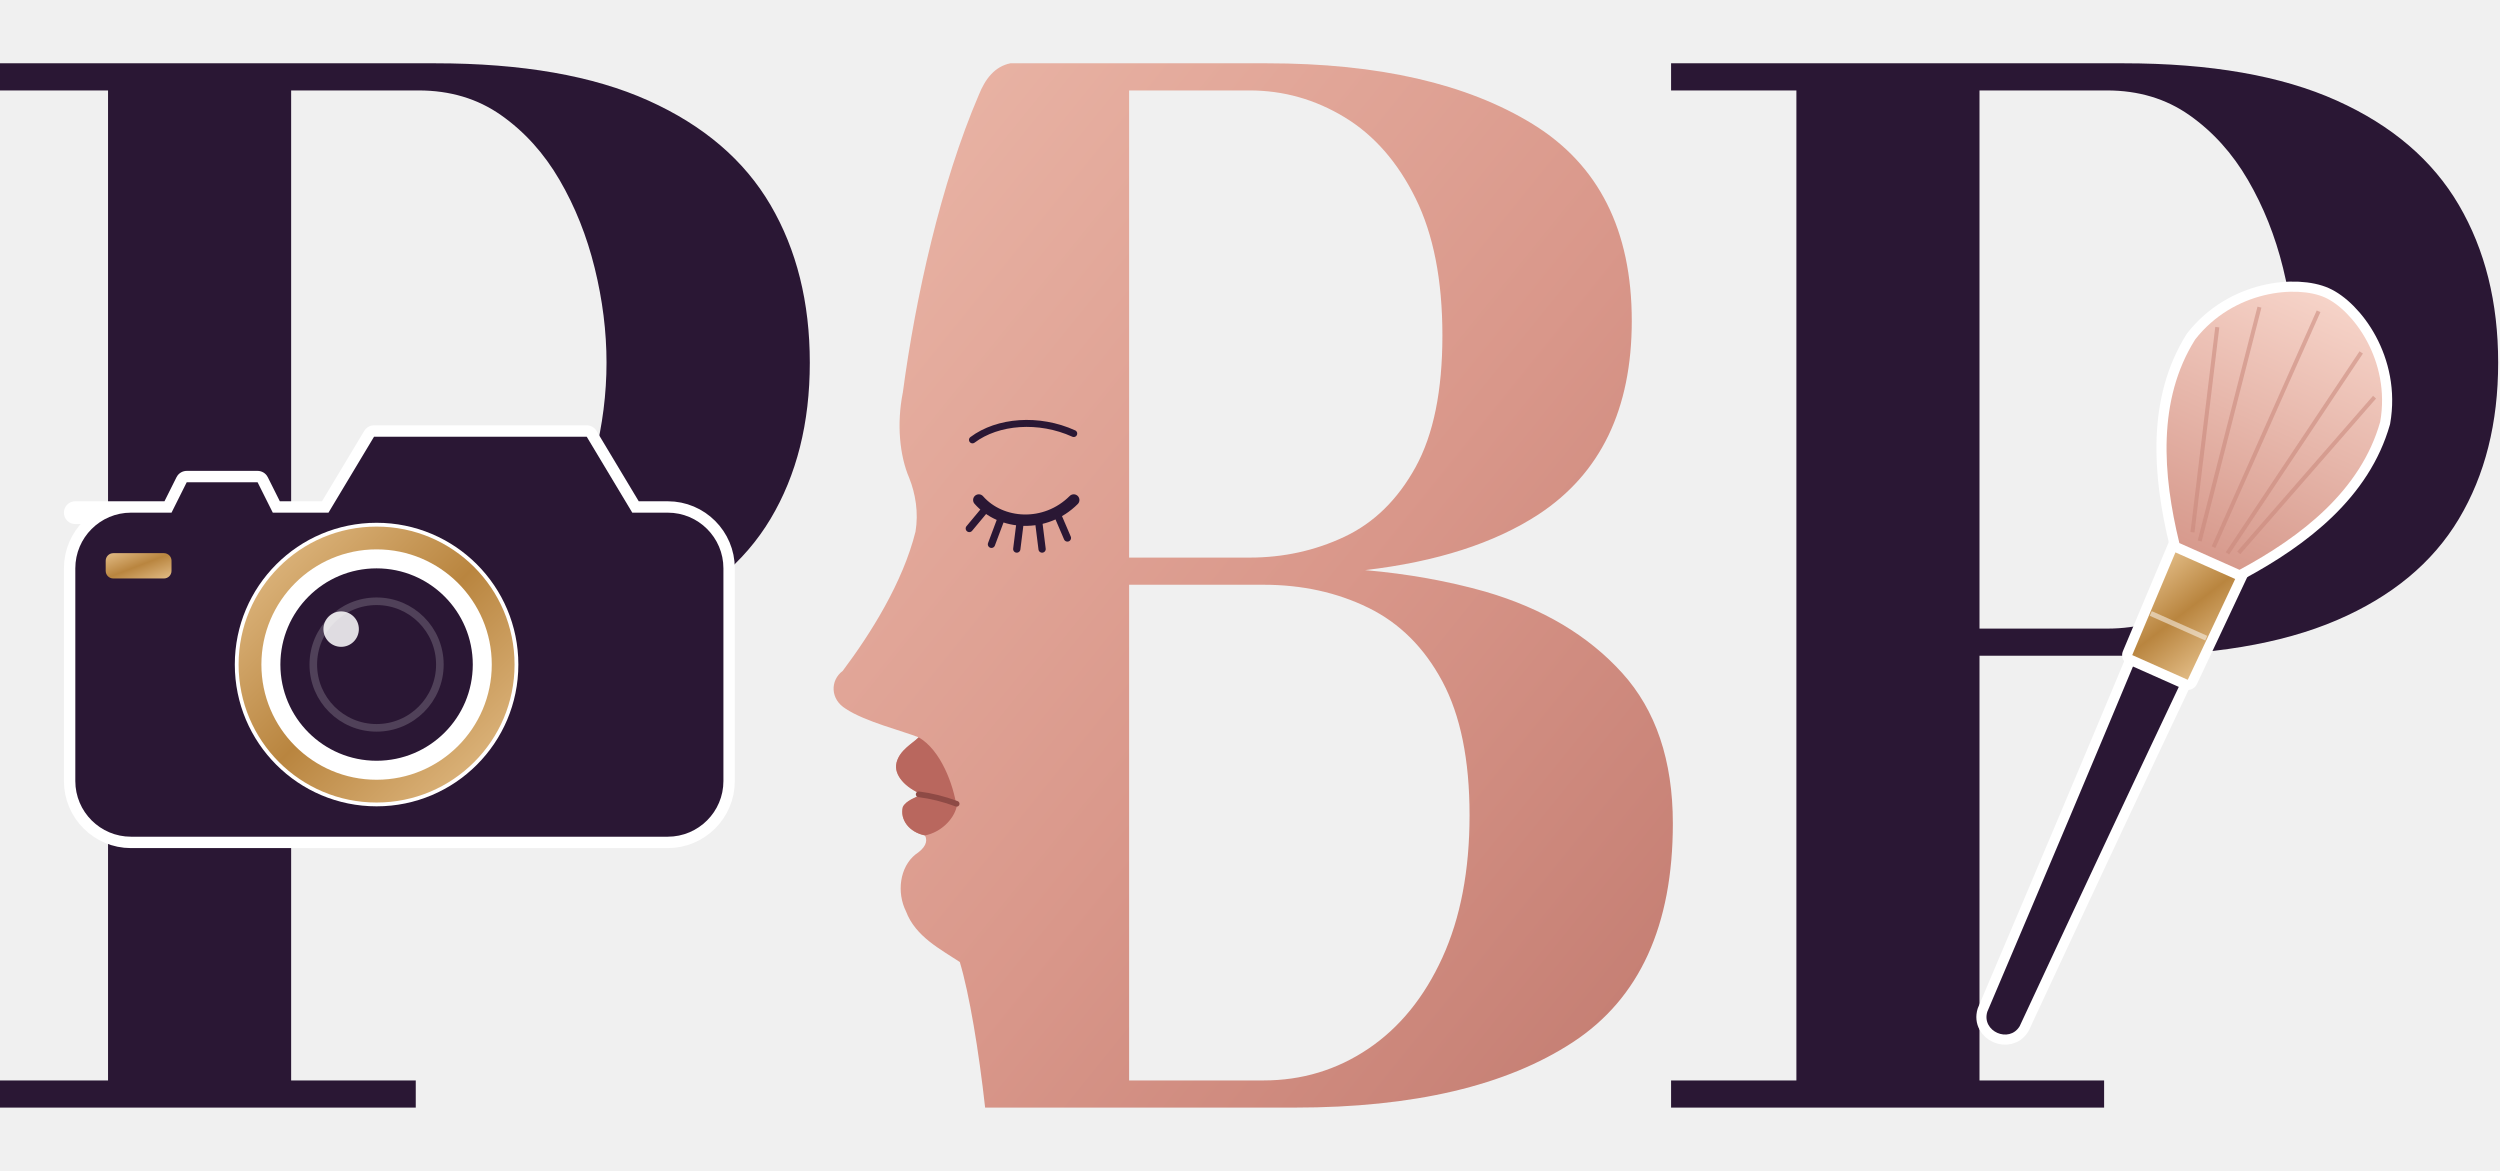
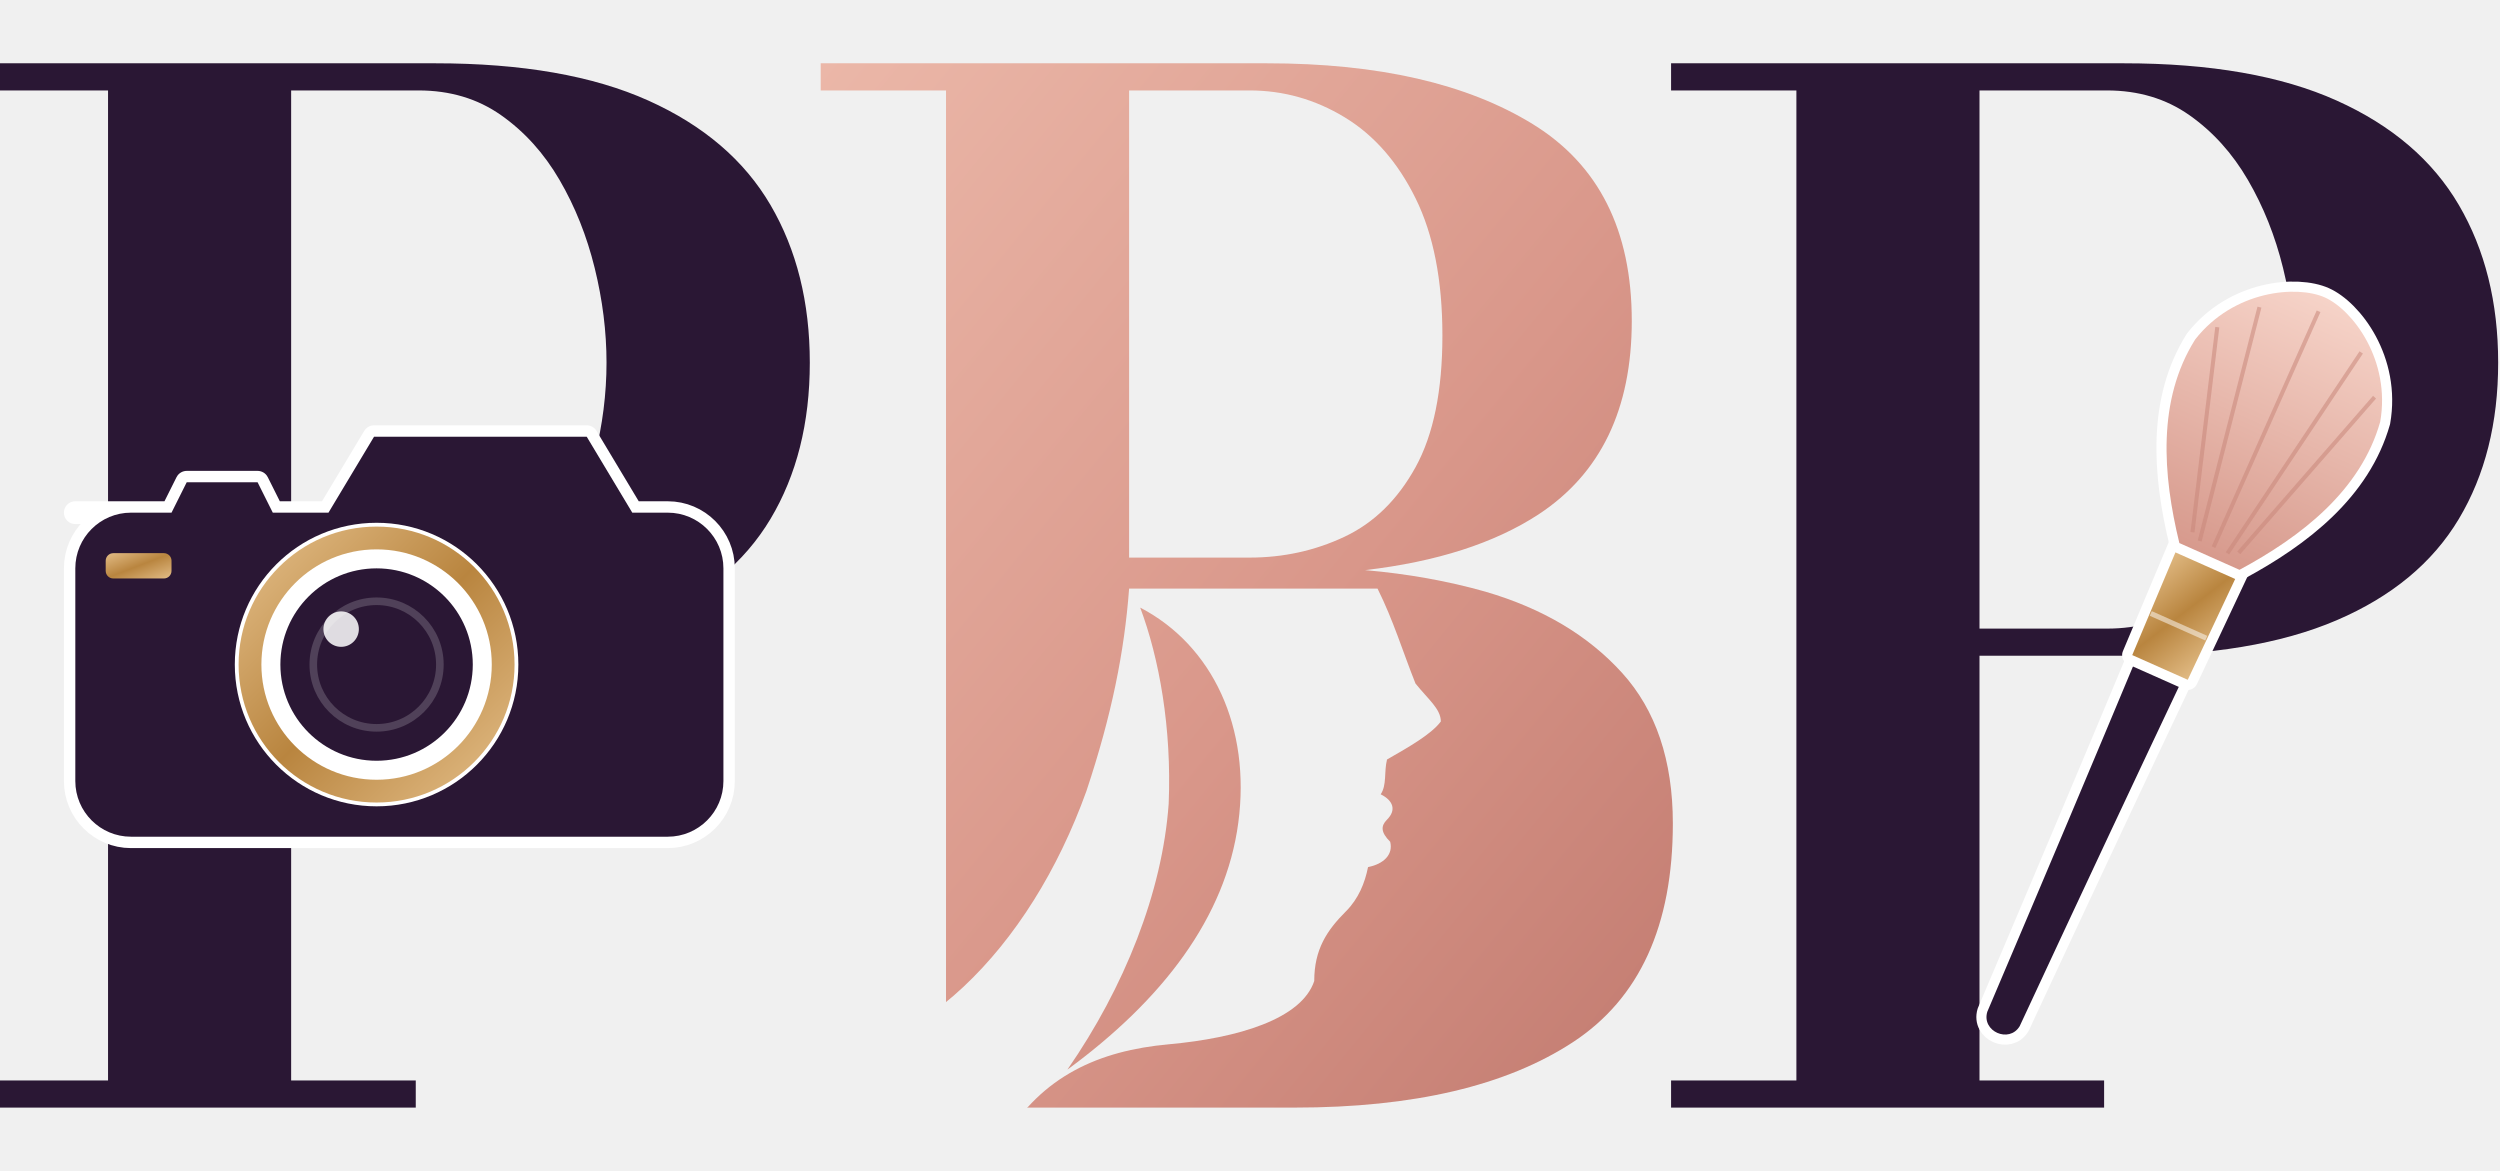
<svg xmlns="http://www.w3.org/2000/svg" viewBox="108 290 790 370" role="img" aria-label="Pics Beauty Pros">
  <defs>
    <linearGradient id="pbp-rose" x1="0" y1="0" x2="1" y2="1">
      <stop offset="0" stop-color="#EBB7A8" />
      <stop offset=".55" stop-color="#D9978A" />
      <stop offset="1" stop-color="#C27B70" />
    </linearGradient>
    <linearGradient id="pbp-gold" x1="0" y1="0" x2="1" y2="1">
      <stop offset="0" stop-color="#E2BC86" />
      <stop offset=".5" stop-color="#B9853F" />
      <stop offset="1" stop-color="#E2BC86" />
    </linearGradient>
    <linearGradient id="pbp-bristle" x1="0" y1="0" x2="0" y2="1">
      <stop offset="0" stop-color="#F6D3C8" />
      <stop offset="1" stop-color="#D79A8D" />
    </linearGradient>
  </defs>
  <g transform="translate(91.1 0)">
    <path d="M11.44 310L154.44 310Q195.58 310 221.76 321.77Q247.94 333.54 260.37 354.77Q272.80 376 272.80 404.60L272.80 404.60Q272.80 433.20 260.37 453.99Q247.94 474.78 221.76 486Q195.58 497.22 154.44 497.22L154.44 497.22L108.90 497.22L108.90 631.42L148.28 631.42L148.28 640L11.44 640L11.44 631.42L51.04 631.42L51.04 318.58L11.44 318.58L11.44 310ZM108.90 318.58L108.90 488.64L149.16 488.64Q164.12 488.64 175.23 481.16Q186.34 473.68 193.71 461.36Q201.08 449.04 204.82 434.19Q208.56 419.34 208.56 404.60L208.56 404.60Q208.56 389.86 204.82 374.68Q201.08 359.50 193.71 346.85Q186.34 334.20 175.23 326.39Q164.12 318.58 149.16 318.58L149.16 318.58L108.90 318.58Z" fill="#2A1734" />
-     <path d="M426.1 640.0L328.2 640.0C326.2 622.0 323.2 604.0 320.2 594.0C314.2 590.0 306.2 586.0 303.2 578.0C300.2 572.0 301.2 564.0 306.2 560.0C309.2 558.0 310.2 556.0 309.2 554.0C304.2 553.0 301.2 549.0 302.2 545.0C303.2 543.0 306.2 542.0 308.2 541.0C303.2 539.0 299.2 535.0 300.2 531.0C301.2 527.0 305.2 525.0 307.2 523.0C302.2 521.0 290.2 518.0 284.2 514.0C279.2 511.0 279.2 505.0 283.2 502.0C292.2 490.0 302.2 474.0 306.2 458.0C307.2 452.0 306.2 446.0 304.2 441.0C301.2 434.0 300.2 424.0 302.2 414.0C306.2 384.0 314.2 348.0 326.2 320.0C328.2 315.0 331.2 311.0 336.2 310.0L417.26 310Q470.06 310 501.30 329.25Q532.54 348.50 532.54 391.40L532.54 391.40Q532.54 433.20 503.06 452.56L503.06 452.56Q482.16 466.20 448.28 470.16L448.28 470.16Q468.52 471.92 486.34 476.98L486.34 476.98Q513.40 484.90 529.46 502.61Q545.52 520.32 545.52 550.24L545.52 550.24Q545.52 598.64 513.95 619.32Q482.38 640 426.06 640L426.06 640ZM373.70 474.78L373.70 631.42L416.16 631.42Q434.42 631.42 449.27 621.41Q464.12 611.40 472.70 592.59Q481.28 573.78 481.28 547.60Q481.28 521.42 472.70 505.36Q464.12 489.30 449.27 482.04Q434.42 474.78 416.16 474.78L416.16 474.78L373.70 474.78ZM373.70 318.58L373.70 466.20L411.76 466.20Q427.82 466.20 441.79 459.60Q455.76 453 464.23 437.60Q472.70 422.20 472.70 396.02Q472.70 369.84 464.23 352.68Q455.76 335.52 441.79 327.05Q427.82 318.58 411.76 318.58L411.76 318.58L373.70 318.58Z" fill="url(#pbp-rose)" />
+     <mask id="pbp-bface" maskUnits="userSpaceOnUse" x="236.2" y="280" width="400" height="400">
+       <rect x="236.2" y="280" width="400" height="400" fill="#fff" />
+       <path d="M373.7 476 L452.2 476   C457.2 486 460.2 496 464.2 506 C468.2 511 472.2 514 472.2 518 C469.2 522 462.2 526 455.2 530 C454.2 534 455.2 538 453.2 541   C457.2 543 458.2 546 455.2 549 C453.2 551 453.2 553 456.2 556 C457.2 560 454.2 563 449.2 564 C448.2 569 446.2 574 442.2 578   C436.2 584 432.2 590 432.2 600 C428.2 612 408.2 618 386.2 620 C364.2 622 346.2 630 334.2 650 L266.2 650 L266.2 626   C306.2 626 342.2 590 360.2 540 C368.2 516 372.2 496 373.7 476 Z" fill="#000" />
+       <path d="M377.2 482 C400.2 494 412.2 520 408.2 550 C404.2 580 384.2 606 354.2 628 C372.2 602 384.2 572 386.2 544 C387.2 520 383.2 498 377.2 482 Z" fill="#fff" />
+     </mask>
+     <path d="M426.06 640L276.24 640L276.24 631.42L315.84 631.42L315.84 318.58L276.24 318.58L276.24 310L417.26 310Q470.06 310 501.30 329.25Q532.54 348.50 532.54 391.40L532.54 391.40Q532.54 433.20 503.06 452.56L503.06 452.56Q482.16 466.20 448.28 470.16L448.28 470.16Q468.52 471.92 486.34 476.98L486.34 476.98Q513.40 484.90 529.46 502.61Q545.52 520.32 545.52 550.24L545.52 550.24Q545.52 598.64 513.95 619.32Q482.38 640 426.06 640L426.06 640ZM373.70 318.58L373.70 466.20L411.76 466.20Q427.82 466.20 441.79 459.60Q455.76 453 464.23 437.60Q472.70 422.20 472.70 396.02Q472.70 369.84 464.23 352.68Q455.76 335.52 441.79 327.05Q427.82 318.58 411.76 318.58L411.76 318.58L373.70 318.58Z" fill="url(#pbp-rose)" mask="url(#pbp-bface)" />
    <path d="M544.96 310L687.96 310Q729.10 310 755.28 321.77Q781.46 333.54 793.89 354.77Q806.32 376 806.32 404.60L806.32 404.60Q806.32 433.20 793.89 453.99Q781.46 474.78 755.28 486Q729.10 497.22 687.96 497.22L687.96 497.22L642.42 497.22L642.42 631.42L681.80 631.42L681.80 640L544.96 640L544.96 631.42L584.56 631.42L584.56 318.58L544.96 318.58L544.96 310ZM642.42 318.58L642.42 488.64L682.68 488.64Q697.64 488.64 708.75 481.16Q719.86 473.68 727.23 461.36Q734.60 449.04 738.34 434.19Q742.08 419.34 742.08 404.60L742.08 404.60Q742.08 389.86 738.34 374.68Q734.60 359.50 727.23 346.85Q719.86 334.20 708.75 326.39Q697.64 318.58 682.68 318.58L682.68 318.58L642.42 318.58Z" fill="#2A1734" />
-     <path fill="#B9675E" d="M307.2 523 C305.2 525 301.2 527 300.2 531 C299.2 535 303.2 539 308.2 541 C306.2 542 303.2 543 302.2 545 C301.2 549 304.2 553 309.2 554 C314.2 553 318.2 549 319.2 545 C318.2 538 314.2 527 307.2 523 Z" />
-     <path fill="none" stroke="#8E4A45" stroke-width="1.8" stroke-linecap="round" d="M307.2 541 C311.2 541.5 315.2 542.5 319.2 544" />
-     <path fill="none" stroke="#2A1734" stroke-width="2.2" stroke-linecap="round" d="M324.2 429 C332.2 423 345.2 422 356.2 427" />
-     <path fill="none" stroke="#2A1734" stroke-width="3.6" stroke-linecap="round" d="M326.2 448 C333.2 456 347.2 457 356.2 448" />
-     <g stroke="#2A1734" stroke-width="2.3" stroke-linecap="round" fill="none">
-       <path d="M328.2 451 l-5 6" />
-       <path d="M333.2 454 l-3 8" />
-       <path d="M339.2 455.5 l-1 8" />
-       <path d="M345.2 455.5 l1 8" />
-       <path d="M351.2 453 l3 7" />
-     </g>
  </g>
  <g transform="translate(227 500) scale(.8) translate(-227 -500)">
    <g stroke="#FFFFFF" stroke-width="9" paint-order="stroke" stroke-linejoin="round">
      <path fill="#2A1734" d="M108 440 h38 l6 -12 h28 l6 12 h22 l18 -30 h84 l18 30 h14 a22 22 0 0 1 22 22 v84 a22 22 0 0 1 -22 22 h-212 a22 22 0 0 1 -22 -22 v-84 a22 22 0 0 1 22 -22 z" />
    </g>
    <circle cx="227" cy="500" r="56" fill="#FFFFFF" />
    <circle cx="227" cy="500" r="50" fill="none" stroke="url(#pbp-gold)" stroke-width="9" />
    <circle cx="227" cy="500" r="38" fill="#2A1734" />
    <circle cx="227" cy="500" r="25" fill="none" stroke="#fff" stroke-opacity=".18" stroke-width="3" />
    <circle cx="213" cy="486" r="7" fill="#fff" fill-opacity=".85" />
    <rect x="120" y="456" width="26" height="10" rx="3" fill="url(#pbp-gold)" />
  </g>
  <g transform="translate(741.1 612) rotate(24) scale(.8)">
    <g stroke="#FFFFFF" stroke-width="8" paint-order="stroke" stroke-linejoin="round">
      <path fill="#2A1734" d="M-7 0 C-8 -60 -9 -110 -10 -152 L10 -152 C9 -110 8 -60 7 0 C6 8 -6 8 -7 0 Z" />
      <path fill="url(#pbp-gold)" d="M-12 -152 L12 -152 L13 -200 L-13 -200 Z" />
      <path fill="url(#pbp-bristle)" d="M-13 -200 C-30 -222 -44 -248 -40 -276 C-34 -300 -12 -312 0 -312 C12 -312 34 -300 40 -276 C44 -248 30 -222 13 -200 Z" />
    </g>
    <g stroke="#C9877B" stroke-opacity=".55" stroke-width="1.6" fill="none">
      <path d="M0 -204 L0 -306" />
      <path d="M-6 -204 L-22 -298" />
      <path d="M6 -204 L22 -298" />
      <path d="M-10 -206 L-34 -284" />
      <path d="M10 -206 L34 -284" />
    </g>
    <path d="M-12 -170 h24" stroke="#fff" stroke-opacity=".5" stroke-width="2" />
  </g>
</svg>
